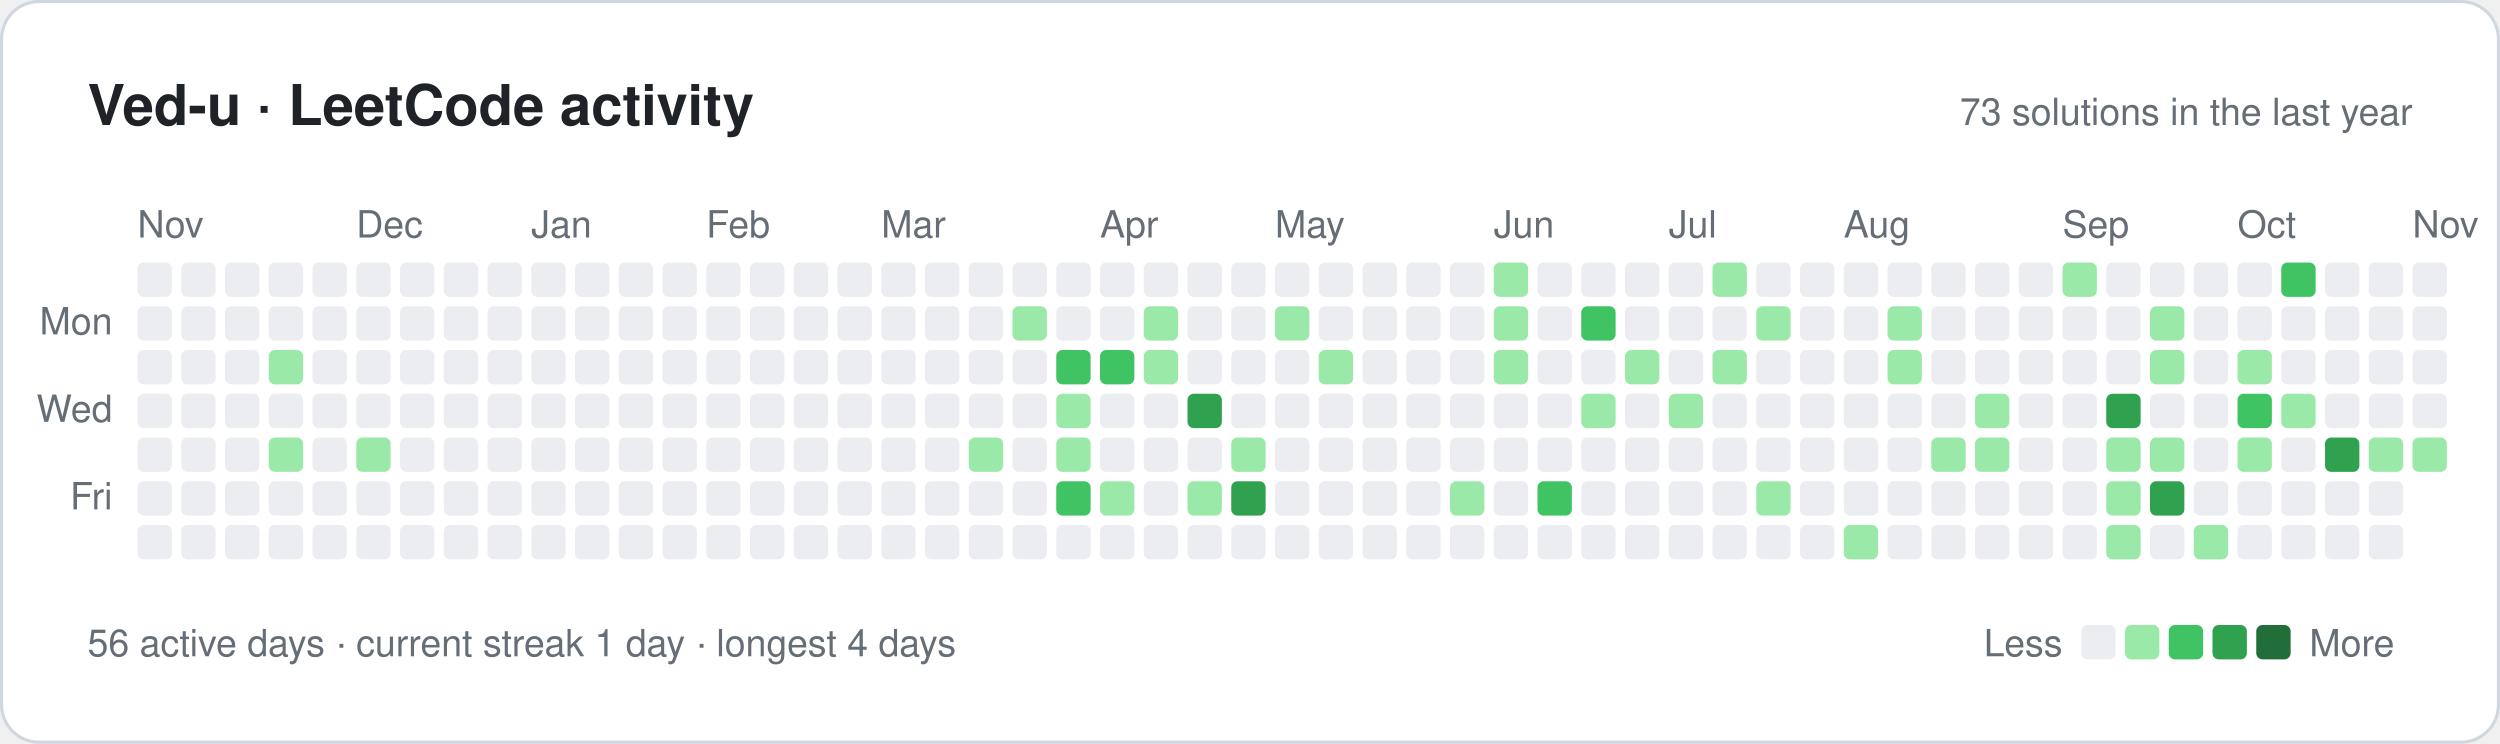
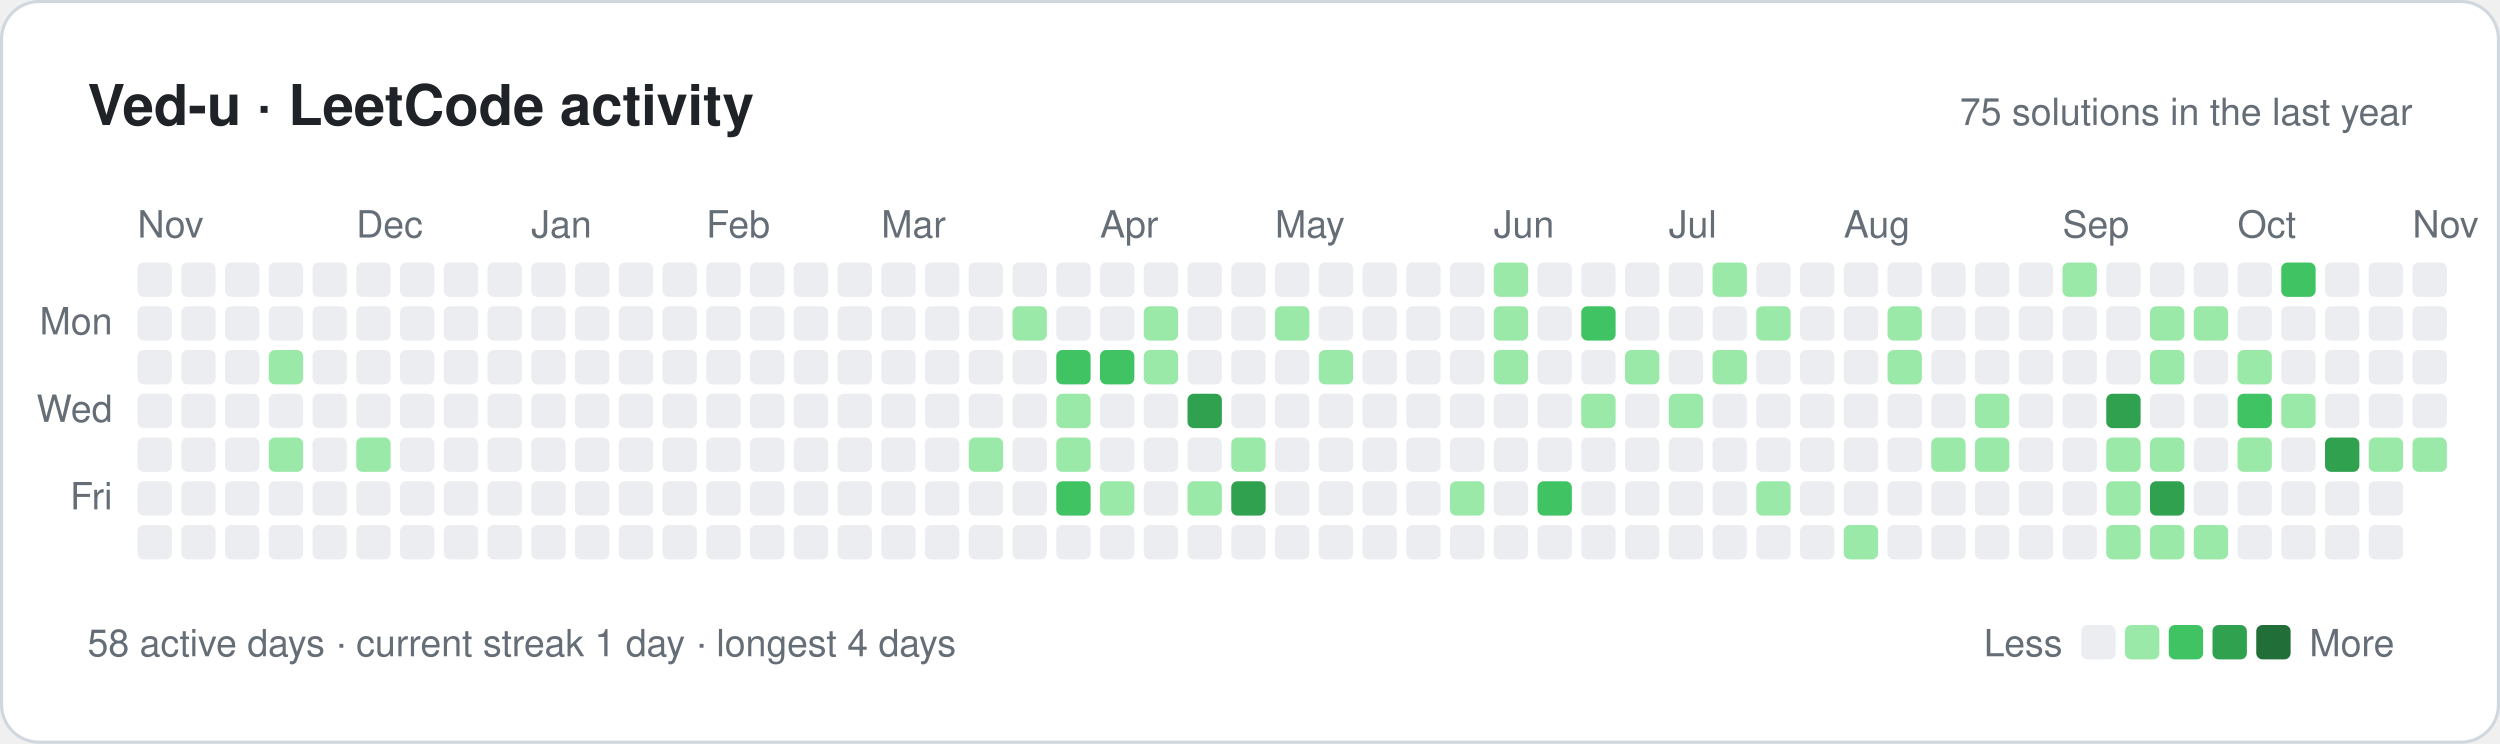
<svg xmlns="http://www.w3.org/2000/svg" width="800" height="238" viewBox="0 0 800 238" font-family="-apple-system,BlinkMacSystemFont,'Segoe UI',Helvetica,Arial,sans-serif" role="img" aria-labelledby="t">
  <style>
.bg{fill:#ffffff;stroke:#d0d7de}.title{fill:#1f2328;font-size:18px;font-weight:600}.muted{fill:#656d76;font-size:12px}
.label{fill:#1f2328;font-size:13px;font-weight:600}.value{fill:#1f2328;font-size:22px;font-weight:700}.value-sm{fill:#1f2328;font-size:14px;font-weight:700}
.total{fill:#1f2328;font-size:30px;font-weight:700}.track{fill:#eaeef2}.ring-track{stroke:#eaeef2}.divider{stroke:#d0d7de}.grid{stroke:#d0d7de;fill:none}
@media (prefers-color-scheme: dark){.bg{fill:#0d1117;stroke:#30363d}.title,.label,.value,.value-sm,.total{fill:#e6edf3}.muted{fill:#8b949e}.track{fill:#21262d}.ring-track{stroke:#21262d}.divider{stroke:#30363d}.grid{stroke:#30363d}}
@keyframes ls-fade{from{opacity:0;transform:translateY(6px)}to{opacity:1;transform:none}}
@keyframes ls-grow{from{transform:scaleX(0)}to{transform:scaleX(1)}}
@keyframes ls-pop{from{opacity:0;transform:scale(.2)}to{opacity:1;transform:scale(1)}}
@keyframes ls-pulse{0%,100%{opacity:1}50%{opacity:.3}}
.fade{animation:ls-fade .6s ease-out both}
.grow{transform-box:fill-box;transform-origin:left center;animation:ls-grow .9s cubic-bezier(.2,.7,.3,1) both}
.pulse{animation:ls-pulse 1.8s ease-in-out infinite}
.d1{animation-delay:0.12s}
.d2{animation-delay:0.24s}
.d3{animation-delay:0.36s}
.d4{animation-delay:0.48s}
.d5{animation-delay:0.60s}
.d6{animation-delay:0.72s}
.d7{animation-delay:0.84s}
.d8{animation-delay:0.96s}
@media (prefers-reduced-motion: reduce){*{animation:none!important}}
.h0{fill:#ebedf0}.h1{fill:#9be9a8}.h2{fill:#40c463}.h3{fill:#30a14e}.h4{fill:#216e39}
@media (prefers-color-scheme: dark){.h0{fill:#161b22}.h1{fill:#0e4429}.h2{fill:#006d32}.h3{fill:#26a641}.h4{fill:#39d353}}
</style>
  <rect x="0.5" y="0.5" width="799" height="237" rx="12" class="bg" />
  <g class="fade">
    <text x="28" y="40" class="title">Ved-u · LeetCode activity</text>
-     <text x="772" y="40" class="muted" text-anchor="end">73 solutions in the last year</text>
+     <text x="772" y="40" class="muted" text-anchor="end">75 solutions in the last year</text>
  </g>
  <text x="44" y="76" class="muted" font-size="11">Nov</text>
  <text x="114" y="76" class="muted" font-size="11">Dec</text>
  <text x="170" y="76" class="muted" font-size="11">Jan</text>
  <text x="226" y="76" class="muted" font-size="11">Feb</text>
  <text x="282" y="76" class="muted" font-size="11">Mar</text>
  <text x="352" y="76" class="muted" font-size="11">Apr</text>
  <text x="408" y="76" class="muted" font-size="11">May</text>
  <text x="478" y="76" class="muted" font-size="11">Jun</text>
  <text x="534" y="76" class="muted" font-size="11">Jul</text>
  <text x="590" y="76" class="muted" font-size="11">Aug</text>
  <text x="660" y="76" class="muted" font-size="11">Sep</text>
  <text x="716" y="76" class="muted" font-size="11">Oct</text>
  <text x="772" y="76" class="muted" font-size="11">Nov</text>
  <text x="36" y="107" class="muted" font-size="10" text-anchor="end">Mon</text>
  <text x="36" y="135" class="muted" font-size="10" text-anchor="end">Wed</text>
  <text x="36" y="163" class="muted" font-size="10" text-anchor="end">Fri</text>
  <g class="fade d1">
    <rect x="44" y="84" width="11" height="11" rx="2" class="h0" />
    <rect x="44" y="98" width="11" height="11" rx="2" class="h0" />
    <rect x="44" y="112" width="11" height="11" rx="2" class="h0" />
    <rect x="44" y="126" width="11" height="11" rx="2" class="h0" />
    <rect x="44" y="140" width="11" height="11" rx="2" class="h0" />
    <rect x="44" y="154" width="11" height="11" rx="2" class="h0" />
    <rect x="44" y="168" width="11" height="11" rx="2" class="h0" />
    <rect x="58" y="84" width="11" height="11" rx="2" class="h0" />
    <rect x="58" y="98" width="11" height="11" rx="2" class="h0" />
    <rect x="58" y="112" width="11" height="11" rx="2" class="h0" />
    <rect x="58" y="126" width="11" height="11" rx="2" class="h0" />
    <rect x="58" y="140" width="11" height="11" rx="2" class="h0" />
    <rect x="58" y="154" width="11" height="11" rx="2" class="h0" />
    <rect x="58" y="168" width="11" height="11" rx="2" class="h0" />
    <rect x="72" y="84" width="11" height="11" rx="2" class="h0" />
    <rect x="72" y="98" width="11" height="11" rx="2" class="h0" />
    <rect x="72" y="112" width="11" height="11" rx="2" class="h0" />
    <rect x="72" y="126" width="11" height="11" rx="2" class="h0" />
    <rect x="72" y="140" width="11" height="11" rx="2" class="h0" />
    <rect x="72" y="154" width="11" height="11" rx="2" class="h0" />
    <rect x="72" y="168" width="11" height="11" rx="2" class="h0" />
    <rect x="86" y="84" width="11" height="11" rx="2" class="h0" />
    <rect x="86" y="98" width="11" height="11" rx="2" class="h0" />
    <rect x="86" y="112" width="11" height="11" rx="2" class="h1" />
    <rect x="86" y="126" width="11" height="11" rx="2" class="h0" />
    <rect x="86" y="140" width="11" height="11" rx="2" class="h1" />
    <rect x="86" y="154" width="11" height="11" rx="2" class="h0" />
    <rect x="86" y="168" width="11" height="11" rx="2" class="h0" />
    <rect x="100" y="84" width="11" height="11" rx="2" class="h0" />
    <rect x="100" y="98" width="11" height="11" rx="2" class="h0" />
    <rect x="100" y="112" width="11" height="11" rx="2" class="h0" />
    <rect x="100" y="126" width="11" height="11" rx="2" class="h0" />
    <rect x="100" y="140" width="11" height="11" rx="2" class="h0" />
    <rect x="100" y="154" width="11" height="11" rx="2" class="h0" />
    <rect x="100" y="168" width="11" height="11" rx="2" class="h0" />
    <rect x="114" y="84" width="11" height="11" rx="2" class="h0" />
    <rect x="114" y="98" width="11" height="11" rx="2" class="h0" />
    <rect x="114" y="112" width="11" height="11" rx="2" class="h0" />
    <rect x="114" y="126" width="11" height="11" rx="2" class="h0" />
    <rect x="114" y="140" width="11" height="11" rx="2" class="h1" />
    <rect x="114" y="154" width="11" height="11" rx="2" class="h0" />
    <rect x="114" y="168" width="11" height="11" rx="2" class="h0" />
    <rect x="128" y="84" width="11" height="11" rx="2" class="h0" />
    <rect x="128" y="98" width="11" height="11" rx="2" class="h0" />
    <rect x="128" y="112" width="11" height="11" rx="2" class="h0" />
    <rect x="128" y="126" width="11" height="11" rx="2" class="h0" />
    <rect x="128" y="140" width="11" height="11" rx="2" class="h0" />
    <rect x="128" y="154" width="11" height="11" rx="2" class="h0" />
    <rect x="128" y="168" width="11" height="11" rx="2" class="h0" />
    <rect x="142" y="84" width="11" height="11" rx="2" class="h0" />
    <rect x="142" y="98" width="11" height="11" rx="2" class="h0" />
    <rect x="142" y="112" width="11" height="11" rx="2" class="h0" />
    <rect x="142" y="126" width="11" height="11" rx="2" class="h0" />
    <rect x="142" y="140" width="11" height="11" rx="2" class="h0" />
    <rect x="142" y="154" width="11" height="11" rx="2" class="h0" />
    <rect x="142" y="168" width="11" height="11" rx="2" class="h0" />
    <rect x="156" y="84" width="11" height="11" rx="2" class="h0" />
    <rect x="156" y="98" width="11" height="11" rx="2" class="h0" />
    <rect x="156" y="112" width="11" height="11" rx="2" class="h0" />
    <rect x="156" y="126" width="11" height="11" rx="2" class="h0" />
    <rect x="156" y="140" width="11" height="11" rx="2" class="h0" />
    <rect x="156" y="154" width="11" height="11" rx="2" class="h0" />
    <rect x="156" y="168" width="11" height="11" rx="2" class="h0" />
    <rect x="170" y="84" width="11" height="11" rx="2" class="h0" />
    <rect x="170" y="98" width="11" height="11" rx="2" class="h0" />
    <rect x="170" y="112" width="11" height="11" rx="2" class="h0" />
    <rect x="170" y="126" width="11" height="11" rx="2" class="h0" />
    <rect x="170" y="140" width="11" height="11" rx="2" class="h0" />
    <rect x="170" y="154" width="11" height="11" rx="2" class="h0" />
    <rect x="170" y="168" width="11" height="11" rx="2" class="h0" />
    <rect x="184" y="84" width="11" height="11" rx="2" class="h0" />
    <rect x="184" y="98" width="11" height="11" rx="2" class="h0" />
    <rect x="184" y="112" width="11" height="11" rx="2" class="h0" />
    <rect x="184" y="126" width="11" height="11" rx="2" class="h0" />
    <rect x="184" y="140" width="11" height="11" rx="2" class="h0" />
    <rect x="184" y="154" width="11" height="11" rx="2" class="h0" />
    <rect x="184" y="168" width="11" height="11" rx="2" class="h0" />
    <rect x="198" y="84" width="11" height="11" rx="2" class="h0" />
    <rect x="198" y="98" width="11" height="11" rx="2" class="h0" />
    <rect x="198" y="112" width="11" height="11" rx="2" class="h0" />
    <rect x="198" y="126" width="11" height="11" rx="2" class="h0" />
    <rect x="198" y="140" width="11" height="11" rx="2" class="h0" />
    <rect x="198" y="154" width="11" height="11" rx="2" class="h0" />
    <rect x="198" y="168" width="11" height="11" rx="2" class="h0" />
    <rect x="212" y="84" width="11" height="11" rx="2" class="h0" />
    <rect x="212" y="98" width="11" height="11" rx="2" class="h0" />
    <rect x="212" y="112" width="11" height="11" rx="2" class="h0" />
    <rect x="212" y="126" width="11" height="11" rx="2" class="h0" />
    <rect x="212" y="140" width="11" height="11" rx="2" class="h0" />
    <rect x="212" y="154" width="11" height="11" rx="2" class="h0" />
    <rect x="212" y="168" width="11" height="11" rx="2" class="h0" />
    <rect x="226" y="84" width="11" height="11" rx="2" class="h0" />
    <rect x="226" y="98" width="11" height="11" rx="2" class="h0" />
    <rect x="226" y="112" width="11" height="11" rx="2" class="h0" />
    <rect x="226" y="126" width="11" height="11" rx="2" class="h0" />
    <rect x="226" y="140" width="11" height="11" rx="2" class="h0" />
    <rect x="226" y="154" width="11" height="11" rx="2" class="h0" />
    <rect x="226" y="168" width="11" height="11" rx="2" class="h0" />
    <rect x="240" y="84" width="11" height="11" rx="2" class="h0" />
    <rect x="240" y="98" width="11" height="11" rx="2" class="h0" />
    <rect x="240" y="112" width="11" height="11" rx="2" class="h0" />
    <rect x="240" y="126" width="11" height="11" rx="2" class="h0" />
    <rect x="240" y="140" width="11" height="11" rx="2" class="h0" />
    <rect x="240" y="154" width="11" height="11" rx="2" class="h0" />
    <rect x="240" y="168" width="11" height="11" rx="2" class="h0" />
    <rect x="254" y="84" width="11" height="11" rx="2" class="h0" />
    <rect x="254" y="98" width="11" height="11" rx="2" class="h0" />
    <rect x="254" y="112" width="11" height="11" rx="2" class="h0" />
    <rect x="254" y="126" width="11" height="11" rx="2" class="h0" />
    <rect x="254" y="140" width="11" height="11" rx="2" class="h0" />
    <rect x="254" y="154" width="11" height="11" rx="2" class="h0" />
    <rect x="254" y="168" width="11" height="11" rx="2" class="h0" />
    <rect x="268" y="84" width="11" height="11" rx="2" class="h0" />
    <rect x="268" y="98" width="11" height="11" rx="2" class="h0" />
    <rect x="268" y="112" width="11" height="11" rx="2" class="h0" />
    <rect x="268" y="126" width="11" height="11" rx="2" class="h0" />
    <rect x="268" y="140" width="11" height="11" rx="2" class="h0" />
    <rect x="268" y="154" width="11" height="11" rx="2" class="h0" />
    <rect x="268" y="168" width="11" height="11" rx="2" class="h0" />
    <rect x="282" y="84" width="11" height="11" rx="2" class="h0" />
    <rect x="282" y="98" width="11" height="11" rx="2" class="h0" />
    <rect x="282" y="112" width="11" height="11" rx="2" class="h0" />
    <rect x="282" y="126" width="11" height="11" rx="2" class="h0" />
    <rect x="282" y="140" width="11" height="11" rx="2" class="h0" />
    <rect x="282" y="154" width="11" height="11" rx="2" class="h0" />
    <rect x="282" y="168" width="11" height="11" rx="2" class="h0" />
    <rect x="296" y="84" width="11" height="11" rx="2" class="h0" />
    <rect x="296" y="98" width="11" height="11" rx="2" class="h0" />
    <rect x="296" y="112" width="11" height="11" rx="2" class="h0" />
    <rect x="296" y="126" width="11" height="11" rx="2" class="h0" />
    <rect x="296" y="140" width="11" height="11" rx="2" class="h0" />
    <rect x="296" y="154" width="11" height="11" rx="2" class="h0" />
    <rect x="296" y="168" width="11" height="11" rx="2" class="h0" />
    <rect x="310" y="84" width="11" height="11" rx="2" class="h0" />
    <rect x="310" y="98" width="11" height="11" rx="2" class="h0" />
    <rect x="310" y="112" width="11" height="11" rx="2" class="h0" />
    <rect x="310" y="126" width="11" height="11" rx="2" class="h0" />
    <rect x="310" y="140" width="11" height="11" rx="2" class="h1" />
    <rect x="310" y="154" width="11" height="11" rx="2" class="h0" />
    <rect x="310" y="168" width="11" height="11" rx="2" class="h0" />
    <rect x="324" y="84" width="11" height="11" rx="2" class="h0" />
    <rect x="324" y="98" width="11" height="11" rx="2" class="h1" />
    <rect x="324" y="112" width="11" height="11" rx="2" class="h0" />
    <rect x="324" y="126" width="11" height="11" rx="2" class="h0" />
    <rect x="324" y="140" width="11" height="11" rx="2" class="h0" />
    <rect x="324" y="154" width="11" height="11" rx="2" class="h0" />
    <rect x="324" y="168" width="11" height="11" rx="2" class="h0" />
    <rect x="338" y="84" width="11" height="11" rx="2" class="h0" />
    <rect x="338" y="98" width="11" height="11" rx="2" class="h0" />
    <rect x="338" y="112" width="11" height="11" rx="2" class="h2" />
    <rect x="338" y="126" width="11" height="11" rx="2" class="h1" />
    <rect x="338" y="140" width="11" height="11" rx="2" class="h1" />
    <rect x="338" y="154" width="11" height="11" rx="2" class="h2" />
    <rect x="338" y="168" width="11" height="11" rx="2" class="h0" />
    <rect x="352" y="84" width="11" height="11" rx="2" class="h0" />
    <rect x="352" y="98" width="11" height="11" rx="2" class="h0" />
    <rect x="352" y="112" width="11" height="11" rx="2" class="h2" />
    <rect x="352" y="126" width="11" height="11" rx="2" class="h0" />
    <rect x="352" y="140" width="11" height="11" rx="2" class="h0" />
    <rect x="352" y="154" width="11" height="11" rx="2" class="h1" />
    <rect x="352" y="168" width="11" height="11" rx="2" class="h0" />
    <rect x="366" y="84" width="11" height="11" rx="2" class="h0" />
    <rect x="366" y="98" width="11" height="11" rx="2" class="h1" />
    <rect x="366" y="112" width="11" height="11" rx="2" class="h1" />
    <rect x="366" y="126" width="11" height="11" rx="2" class="h0" />
    <rect x="366" y="140" width="11" height="11" rx="2" class="h0" />
    <rect x="366" y="154" width="11" height="11" rx="2" class="h0" />
    <rect x="366" y="168" width="11" height="11" rx="2" class="h0" />
    <rect x="380" y="84" width="11" height="11" rx="2" class="h0" />
    <rect x="380" y="98" width="11" height="11" rx="2" class="h0" />
    <rect x="380" y="112" width="11" height="11" rx="2" class="h0" />
    <rect x="380" y="126" width="11" height="11" rx="2" class="h3" />
    <rect x="380" y="140" width="11" height="11" rx="2" class="h0" />
    <rect x="380" y="154" width="11" height="11" rx="2" class="h1" />
    <rect x="380" y="168" width="11" height="11" rx="2" class="h0" />
    <rect x="394" y="84" width="11" height="11" rx="2" class="h0" />
    <rect x="394" y="98" width="11" height="11" rx="2" class="h0" />
    <rect x="394" y="112" width="11" height="11" rx="2" class="h0" />
    <rect x="394" y="126" width="11" height="11" rx="2" class="h0" />
    <rect x="394" y="140" width="11" height="11" rx="2" class="h1" />
    <rect x="394" y="154" width="11" height="11" rx="2" class="h3" />
    <rect x="394" y="168" width="11" height="11" rx="2" class="h0" />
    <rect x="408" y="84" width="11" height="11" rx="2" class="h0" />
    <rect x="408" y="98" width="11" height="11" rx="2" class="h1" />
    <rect x="408" y="112" width="11" height="11" rx="2" class="h0" />
    <rect x="408" y="126" width="11" height="11" rx="2" class="h0" />
    <rect x="408" y="140" width="11" height="11" rx="2" class="h0" />
    <rect x="408" y="154" width="11" height="11" rx="2" class="h0" />
    <rect x="408" y="168" width="11" height="11" rx="2" class="h0" />
    <rect x="422" y="84" width="11" height="11" rx="2" class="h0" />
    <rect x="422" y="98" width="11" height="11" rx="2" class="h0" />
    <rect x="422" y="112" width="11" height="11" rx="2" class="h1" />
    <rect x="422" y="126" width="11" height="11" rx="2" class="h0" />
    <rect x="422" y="140" width="11" height="11" rx="2" class="h0" />
    <rect x="422" y="154" width="11" height="11" rx="2" class="h0" />
    <rect x="422" y="168" width="11" height="11" rx="2" class="h0" />
    <rect x="436" y="84" width="11" height="11" rx="2" class="h0" />
    <rect x="436" y="98" width="11" height="11" rx="2" class="h0" />
    <rect x="436" y="112" width="11" height="11" rx="2" class="h0" />
    <rect x="436" y="126" width="11" height="11" rx="2" class="h0" />
    <rect x="436" y="140" width="11" height="11" rx="2" class="h0" />
    <rect x="436" y="154" width="11" height="11" rx="2" class="h0" />
    <rect x="436" y="168" width="11" height="11" rx="2" class="h0" />
    <rect x="450" y="84" width="11" height="11" rx="2" class="h0" />
    <rect x="450" y="98" width="11" height="11" rx="2" class="h0" />
    <rect x="450" y="112" width="11" height="11" rx="2" class="h0" />
    <rect x="450" y="126" width="11" height="11" rx="2" class="h0" />
    <rect x="450" y="140" width="11" height="11" rx="2" class="h0" />
    <rect x="450" y="154" width="11" height="11" rx="2" class="h0" />
    <rect x="450" y="168" width="11" height="11" rx="2" class="h0" />
    <rect x="464" y="84" width="11" height="11" rx="2" class="h0" />
    <rect x="464" y="98" width="11" height="11" rx="2" class="h0" />
    <rect x="464" y="112" width="11" height="11" rx="2" class="h0" />
    <rect x="464" y="126" width="11" height="11" rx="2" class="h0" />
    <rect x="464" y="140" width="11" height="11" rx="2" class="h0" />
    <rect x="464" y="154" width="11" height="11" rx="2" class="h1" />
    <rect x="464" y="168" width="11" height="11" rx="2" class="h0" />
    <rect x="478" y="84" width="11" height="11" rx="2" class="h1" />
    <rect x="478" y="98" width="11" height="11" rx="2" class="h1" />
    <rect x="478" y="112" width="11" height="11" rx="2" class="h1" />
    <rect x="478" y="126" width="11" height="11" rx="2" class="h0" />
    <rect x="478" y="140" width="11" height="11" rx="2" class="h0" />
    <rect x="478" y="154" width="11" height="11" rx="2" class="h0" />
    <rect x="478" y="168" width="11" height="11" rx="2" class="h0" />
    <rect x="492" y="84" width="11" height="11" rx="2" class="h0" />
    <rect x="492" y="98" width="11" height="11" rx="2" class="h0" />
    <rect x="492" y="112" width="11" height="11" rx="2" class="h0" />
    <rect x="492" y="126" width="11" height="11" rx="2" class="h0" />
    <rect x="492" y="140" width="11" height="11" rx="2" class="h0" />
    <rect x="492" y="154" width="11" height="11" rx="2" class="h2" />
    <rect x="492" y="168" width="11" height="11" rx="2" class="h0" />
    <rect x="506" y="84" width="11" height="11" rx="2" class="h0" />
    <rect x="506" y="98" width="11" height="11" rx="2" class="h2" />
    <rect x="506" y="112" width="11" height="11" rx="2" class="h0" />
    <rect x="506" y="126" width="11" height="11" rx="2" class="h1" />
    <rect x="506" y="140" width="11" height="11" rx="2" class="h0" />
    <rect x="506" y="154" width="11" height="11" rx="2" class="h0" />
    <rect x="506" y="168" width="11" height="11" rx="2" class="h0" />
    <rect x="520" y="84" width="11" height="11" rx="2" class="h0" />
    <rect x="520" y="98" width="11" height="11" rx="2" class="h0" />
    <rect x="520" y="112" width="11" height="11" rx="2" class="h1" />
    <rect x="520" y="126" width="11" height="11" rx="2" class="h0" />
    <rect x="520" y="140" width="11" height="11" rx="2" class="h0" />
    <rect x="520" y="154" width="11" height="11" rx="2" class="h0" />
    <rect x="520" y="168" width="11" height="11" rx="2" class="h0" />
    <rect x="534" y="84" width="11" height="11" rx="2" class="h0" />
    <rect x="534" y="98" width="11" height="11" rx="2" class="h0" />
    <rect x="534" y="112" width="11" height="11" rx="2" class="h0" />
    <rect x="534" y="126" width="11" height="11" rx="2" class="h1" />
    <rect x="534" y="140" width="11" height="11" rx="2" class="h0" />
    <rect x="534" y="154" width="11" height="11" rx="2" class="h0" />
    <rect x="534" y="168" width="11" height="11" rx="2" class="h0" />
    <rect x="548" y="84" width="11" height="11" rx="2" class="h1" />
    <rect x="548" y="98" width="11" height="11" rx="2" class="h0" />
    <rect x="548" y="112" width="11" height="11" rx="2" class="h1" />
    <rect x="548" y="126" width="11" height="11" rx="2" class="h0" />
    <rect x="548" y="140" width="11" height="11" rx="2" class="h0" />
    <rect x="548" y="154" width="11" height="11" rx="2" class="h0" />
    <rect x="548" y="168" width="11" height="11" rx="2" class="h0" />
    <rect x="562" y="84" width="11" height="11" rx="2" class="h0" />
    <rect x="562" y="98" width="11" height="11" rx="2" class="h1" />
    <rect x="562" y="112" width="11" height="11" rx="2" class="h0" />
    <rect x="562" y="126" width="11" height="11" rx="2" class="h0" />
    <rect x="562" y="140" width="11" height="11" rx="2" class="h0" />
    <rect x="562" y="154" width="11" height="11" rx="2" class="h1" />
    <rect x="562" y="168" width="11" height="11" rx="2" class="h0" />
    <rect x="576" y="84" width="11" height="11" rx="2" class="h0" />
    <rect x="576" y="98" width="11" height="11" rx="2" class="h0" />
    <rect x="576" y="112" width="11" height="11" rx="2" class="h0" />
    <rect x="576" y="126" width="11" height="11" rx="2" class="h0" />
    <rect x="576" y="140" width="11" height="11" rx="2" class="h0" />
    <rect x="576" y="154" width="11" height="11" rx="2" class="h0" />
    <rect x="576" y="168" width="11" height="11" rx="2" class="h0" />
    <rect x="590" y="84" width="11" height="11" rx="2" class="h0" />
    <rect x="590" y="98" width="11" height="11" rx="2" class="h0" />
    <rect x="590" y="112" width="11" height="11" rx="2" class="h0" />
    <rect x="590" y="126" width="11" height="11" rx="2" class="h0" />
    <rect x="590" y="140" width="11" height="11" rx="2" class="h0" />
    <rect x="590" y="154" width="11" height="11" rx="2" class="h0" />
    <rect x="590" y="168" width="11" height="11" rx="2" class="h1" />
    <rect x="604" y="84" width="11" height="11" rx="2" class="h0" />
    <rect x="604" y="98" width="11" height="11" rx="2" class="h1" />
    <rect x="604" y="112" width="11" height="11" rx="2" class="h1" />
    <rect x="604" y="126" width="11" height="11" rx="2" class="h0" />
    <rect x="604" y="140" width="11" height="11" rx="2" class="h0" />
    <rect x="604" y="154" width="11" height="11" rx="2" class="h0" />
    <rect x="604" y="168" width="11" height="11" rx="2" class="h0" />
    <rect x="618" y="84" width="11" height="11" rx="2" class="h0" />
    <rect x="618" y="98" width="11" height="11" rx="2" class="h0" />
    <rect x="618" y="112" width="11" height="11" rx="2" class="h0" />
    <rect x="618" y="126" width="11" height="11" rx="2" class="h0" />
    <rect x="618" y="140" width="11" height="11" rx="2" class="h1" />
    <rect x="618" y="154" width="11" height="11" rx="2" class="h0" />
    <rect x="618" y="168" width="11" height="11" rx="2" class="h0" />
    <rect x="632" y="84" width="11" height="11" rx="2" class="h0" />
    <rect x="632" y="98" width="11" height="11" rx="2" class="h0" />
    <rect x="632" y="112" width="11" height="11" rx="2" class="h0" />
    <rect x="632" y="126" width="11" height="11" rx="2" class="h1" />
    <rect x="632" y="140" width="11" height="11" rx="2" class="h1" />
    <rect x="632" y="154" width="11" height="11" rx="2" class="h0" />
    <rect x="632" y="168" width="11" height="11" rx="2" class="h0" />
    <rect x="646" y="84" width="11" height="11" rx="2" class="h0" />
    <rect x="646" y="98" width="11" height="11" rx="2" class="h0" />
    <rect x="646" y="112" width="11" height="11" rx="2" class="h0" />
    <rect x="646" y="126" width="11" height="11" rx="2" class="h0" />
    <rect x="646" y="140" width="11" height="11" rx="2" class="h0" />
    <rect x="646" y="154" width="11" height="11" rx="2" class="h0" />
    <rect x="646" y="168" width="11" height="11" rx="2" class="h0" />
    <rect x="660" y="84" width="11" height="11" rx="2" class="h1" />
    <rect x="660" y="98" width="11" height="11" rx="2" class="h0" />
    <rect x="660" y="112" width="11" height="11" rx="2" class="h0" />
    <rect x="660" y="126" width="11" height="11" rx="2" class="h0" />
    <rect x="660" y="140" width="11" height="11" rx="2" class="h0" />
    <rect x="660" y="154" width="11" height="11" rx="2" class="h0" />
    <rect x="660" y="168" width="11" height="11" rx="2" class="h0" />
    <rect x="674" y="84" width="11" height="11" rx="2" class="h0" />
    <rect x="674" y="98" width="11" height="11" rx="2" class="h0" />
    <rect x="674" y="112" width="11" height="11" rx="2" class="h0" />
    <rect x="674" y="126" width="11" height="11" rx="2" class="h3" />
    <rect x="674" y="140" width="11" height="11" rx="2" class="h1" />
    <rect x="674" y="154" width="11" height="11" rx="2" class="h1" />
    <rect x="674" y="168" width="11" height="11" rx="2" class="h1" />
    <rect x="688" y="84" width="11" height="11" rx="2" class="h0" />
    <rect x="688" y="98" width="11" height="11" rx="2" class="h1" />
    <rect x="688" y="112" width="11" height="11" rx="2" class="h1" />
    <rect x="688" y="126" width="11" height="11" rx="2" class="h0" />
    <rect x="688" y="140" width="11" height="11" rx="2" class="h1" />
    <rect x="688" y="154" width="11" height="11" rx="2" class="h3" />
-     <rect x="688" y="168" width="11" height="11" rx="2" class="h0" />
+     <rect x="688" y="168" width="11" height="11" rx="2" class="h1" />
    <rect x="702" y="84" width="11" height="11" rx="2" class="h0" />
-     <rect x="702" y="98" width="11" height="11" rx="2" class="h0" />
+     <rect x="702" y="98" width="11" height="11" rx="2" class="h1" />
    <rect x="702" y="112" width="11" height="11" rx="2" class="h0" />
    <rect x="702" y="126" width="11" height="11" rx="2" class="h0" />
    <rect x="702" y="140" width="11" height="11" rx="2" class="h0" />
    <rect x="702" y="154" width="11" height="11" rx="2" class="h0" />
    <rect x="702" y="168" width="11" height="11" rx="2" class="h1" />
    <rect x="716" y="84" width="11" height="11" rx="2" class="h0" />
    <rect x="716" y="98" width="11" height="11" rx="2" class="h0" />
    <rect x="716" y="112" width="11" height="11" rx="2" class="h1" />
    <rect x="716" y="126" width="11" height="11" rx="2" class="h2" />
    <rect x="716" y="140" width="11" height="11" rx="2" class="h1" />
    <rect x="716" y="154" width="11" height="11" rx="2" class="h0" />
    <rect x="716" y="168" width="11" height="11" rx="2" class="h0" />
    <rect x="730" y="84" width="11" height="11" rx="2" class="h2" />
    <rect x="730" y="98" width="11" height="11" rx="2" class="h0" />
    <rect x="730" y="112" width="11" height="11" rx="2" class="h0" />
    <rect x="730" y="126" width="11" height="11" rx="2" class="h1" />
    <rect x="730" y="140" width="11" height="11" rx="2" class="h0" />
    <rect x="730" y="154" width="11" height="11" rx="2" class="h0" />
    <rect x="730" y="168" width="11" height="11" rx="2" class="h0" />
    <rect x="744" y="84" width="11" height="11" rx="2" class="h0" />
    <rect x="744" y="98" width="11" height="11" rx="2" class="h0" />
    <rect x="744" y="112" width="11" height="11" rx="2" class="h0" />
    <rect x="744" y="126" width="11" height="11" rx="2" class="h0" />
    <rect x="744" y="140" width="11" height="11" rx="2" class="h3" />
    <rect x="744" y="154" width="11" height="11" rx="2" class="h0" />
    <rect x="744" y="168" width="11" height="11" rx="2" class="h0" />
    <rect x="758" y="84" width="11" height="11" rx="2" class="h0" />
    <rect x="758" y="98" width="11" height="11" rx="2" class="h0" />
    <rect x="758" y="112" width="11" height="11" rx="2" class="h0" />
    <rect x="758" y="126" width="11" height="11" rx="2" class="h0" />
    <rect x="758" y="140" width="11" height="11" rx="2" class="h1" />
    <rect x="758" y="154" width="11" height="11" rx="2" class="h0" />
    <rect x="758" y="168" width="11" height="11" rx="2" class="h0" />
    <rect x="772" y="84" width="11" height="11" rx="2" class="h0" />
    <rect x="772" y="98" width="11" height="11" rx="2" class="h0" />
    <rect x="772" y="112" width="11" height="11" rx="2" class="h0" />
    <rect x="772" y="126" width="11" height="11" rx="2" class="h0" />
    <rect x="772" y="140" width="11" height="11" rx="2" class="h1" />
  </g>
-   <text x="28" y="210" class="muted">56 active days · current streak 1 day · longest 4 days</text>
+   <text x="28" y="210" class="muted">58 active days · current streak 1 day · longest 4 days</text>
  <text x="660" y="210" class="muted" text-anchor="end">Less</text>
  <rect x="666" y="200" width="11" height="11" rx="2" class="h0" />
  <rect x="680" y="200" width="11" height="11" rx="2" class="h1" />
  <rect x="694" y="200" width="11" height="11" rx="2" class="h2" />
  <rect x="708" y="200" width="11" height="11" rx="2" class="h3" />
  <rect x="722" y="200" width="11" height="11" rx="2" class="h4" />
  <text x="739" y="210" class="muted">More</text>
</svg>
